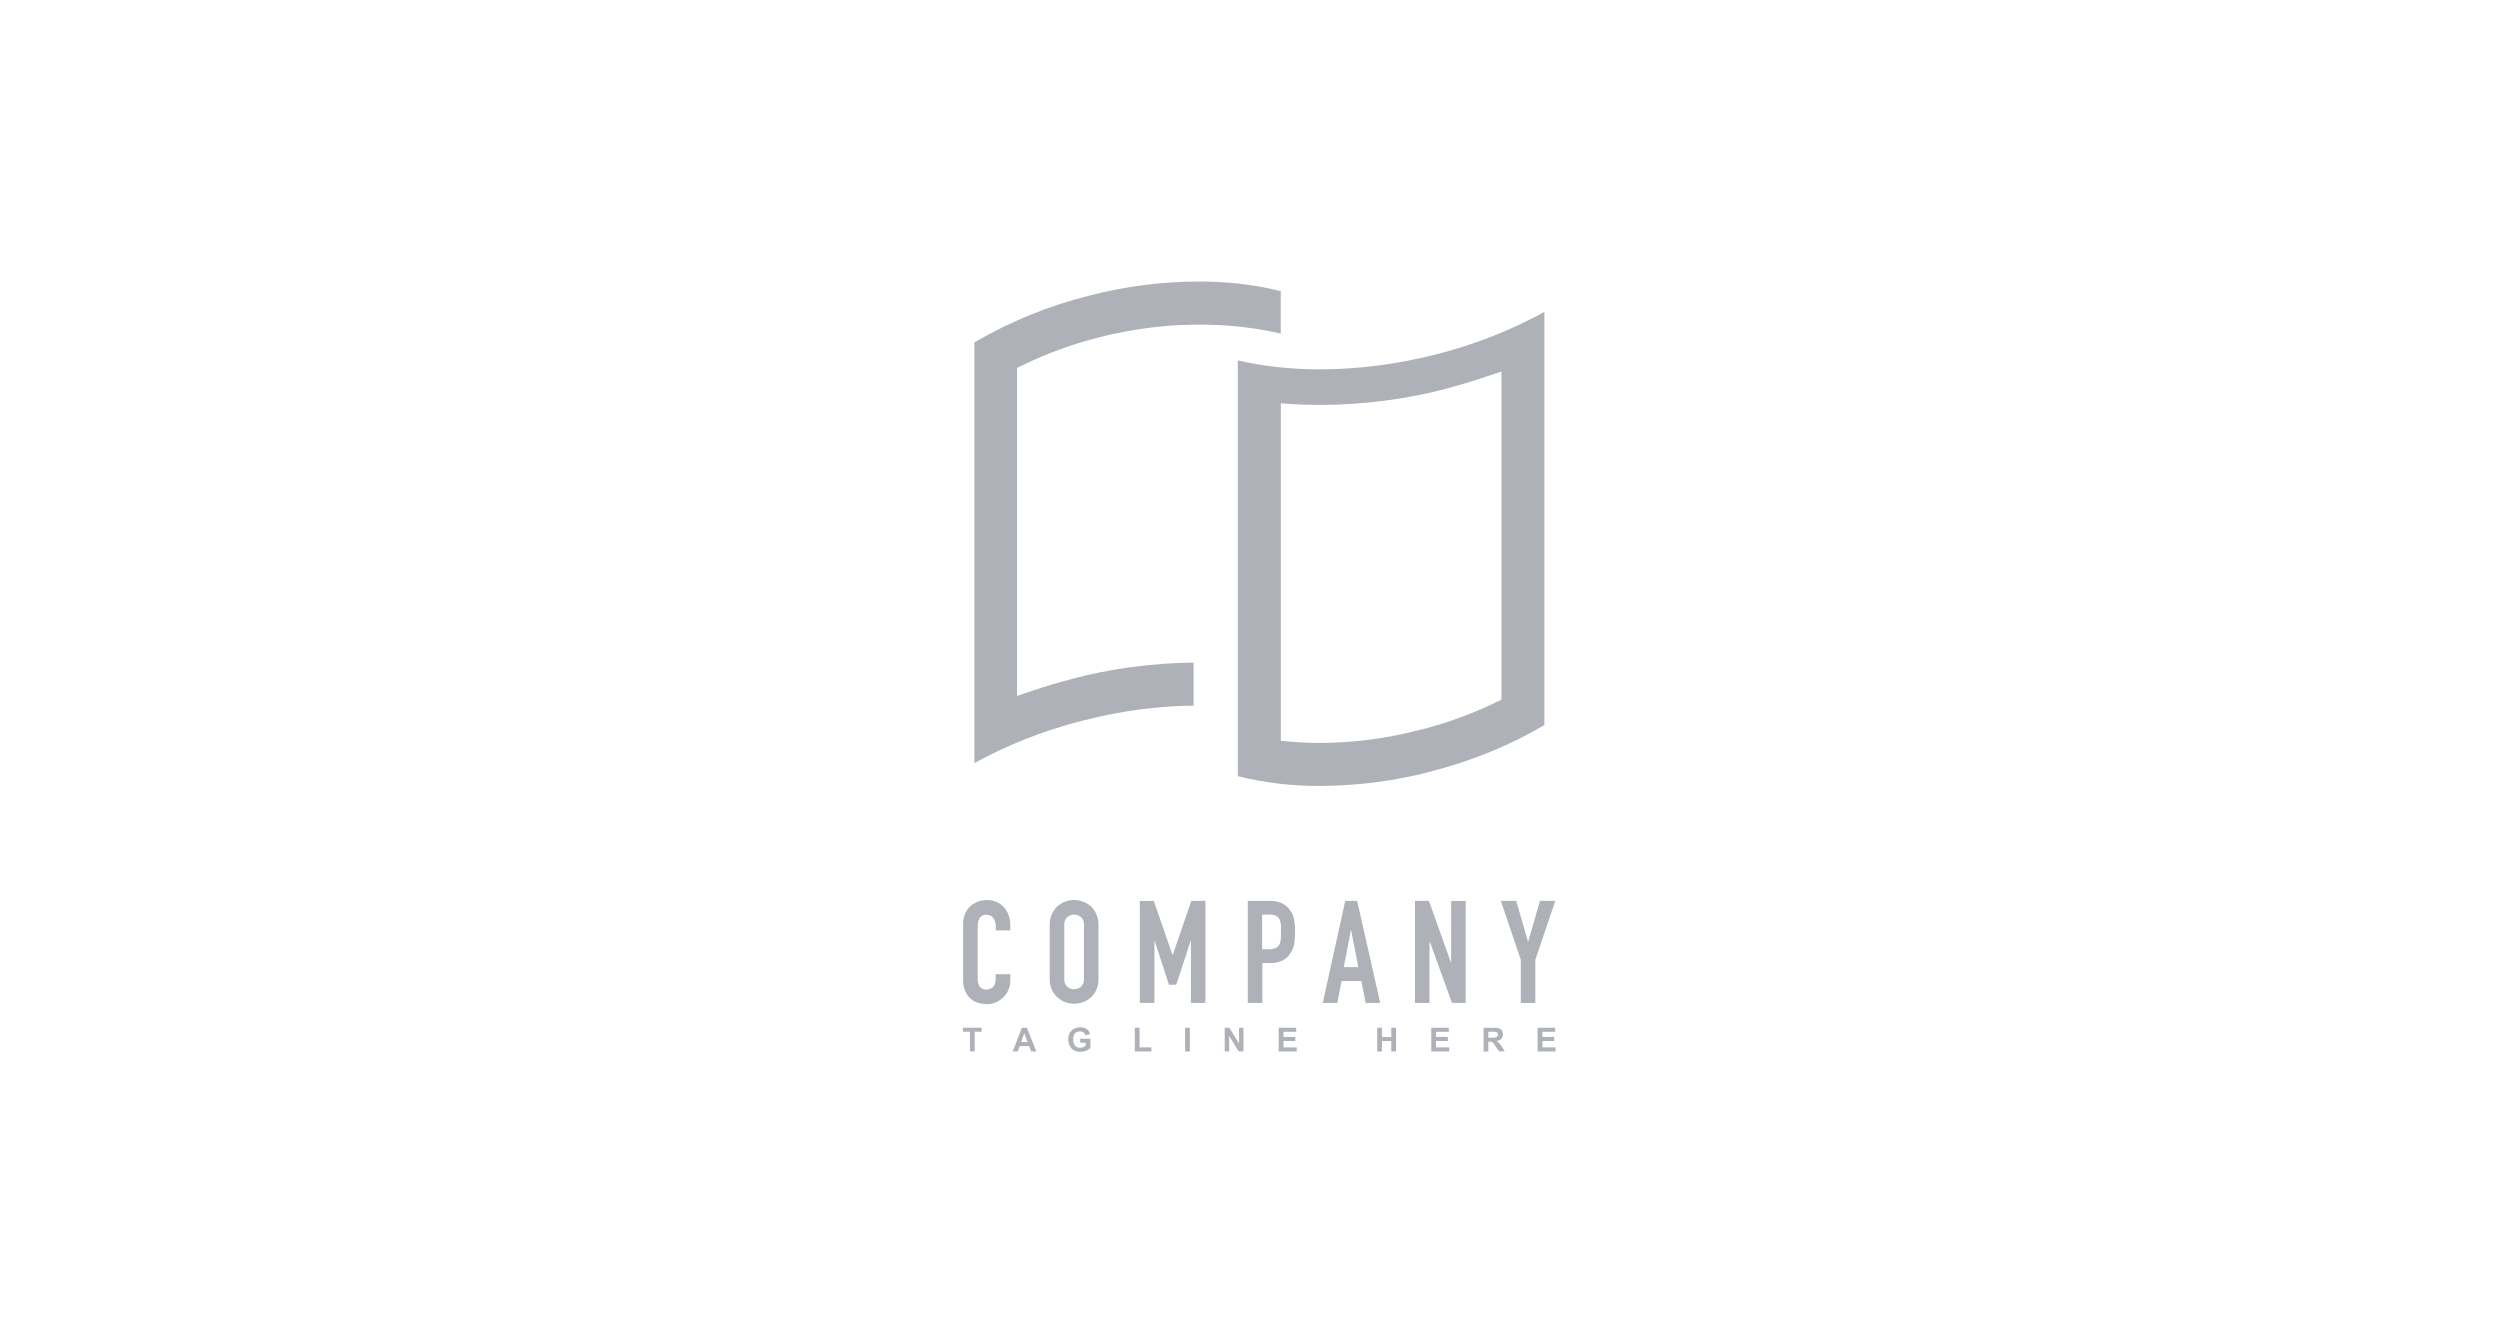
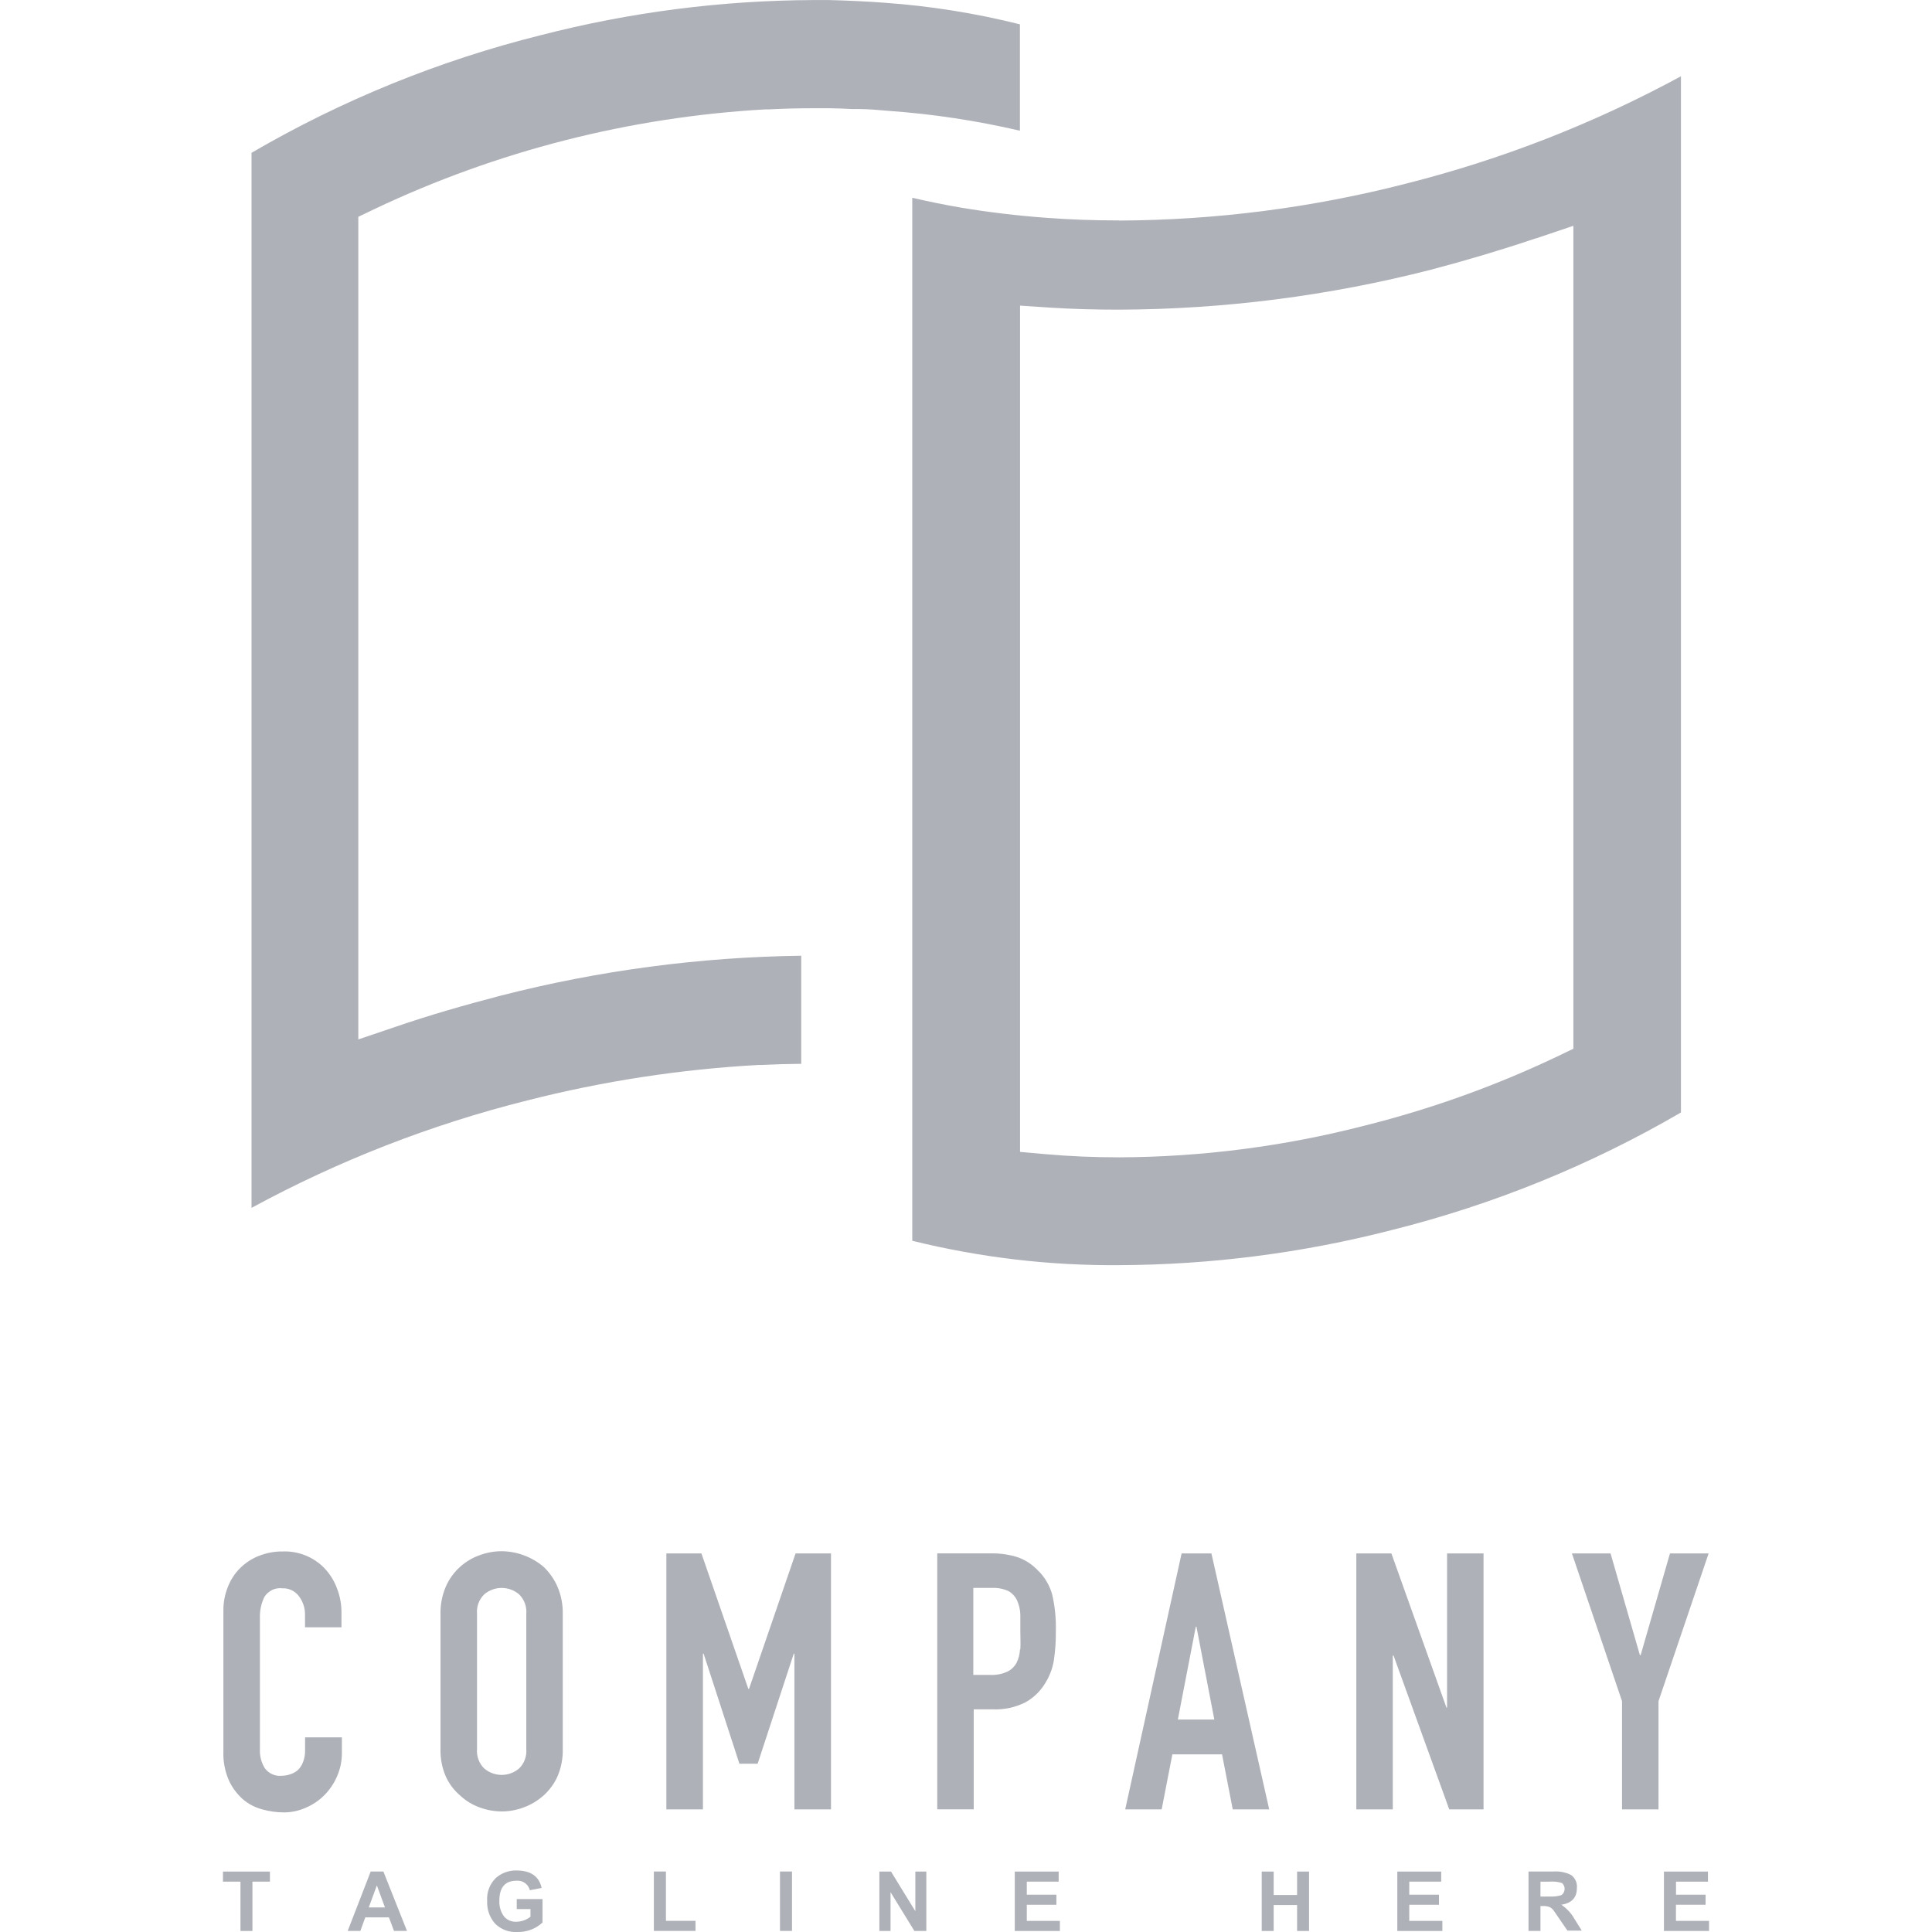
- <svg xmlns="http://www.w3.org/2000/svg" version="1.1" width="60" height="32" viewBox="0 0 60 32">
-   <path fill="#afb1b8" d="M29.147 7.799h0.049c0.090 0 0.187 0.009 0.283 0.017 0.424 0.030 0.845 0.093 1.259 0.19v-1.018c-0.427-0.107-0.861-0.176-1.3-0.207-0.147-0.012-0.329-0.021-0.513-0.025l-0.012-0h-0.152c-0.88 0.004-1.756 0.116-2.609 0.336-0.971 0.242-1.902 0.621-2.767 1.126v10.097c0.758-0.421 1.636-0.773 2.56-1.011l0.078-0.017c0.649-0.173 1.406-0.294 2.184-0.339l0.030-0.001h0.030c0.125-0.006 0.25-0.010 0.379-0.011v-1.035c-1.028 0.014-2.018 0.152-2.963 0.402l0.085-0.019c-0.348 0.091-0.684 0.188-1 0.297l-0.36 0.122v-7.873l0.154-0.074c1.092-0.531 2.366-0.874 3.712-0.953l0.027-0.001c0.005-0 0.010-0.001 0.016-0.001s0.011 0 0.017 0.001l-0.001-0c0.143-0.007 0.287-0.011 0.428-0.011h0.162c0.075 0.002 0.149 0.004 0.224 0.008z" />
-   <path fill="#afb1b8" d="M31.684 8.865c-0.003 0-0.006 0-0.009 0-0.529 0-1.047-0.044-1.551-0.13l0.054 0.008c-0.21-0.036-0.369-0.069-0.526-0.106l0.056 0.011v9.981c0.647 0.16 1.312 0.238 1.979 0.233 0.929-0.004 1.827-0.126 2.683-0.352l-0.074 0.017c1.050-0.266 1.971-0.652 2.818-1.153l-0.049 0.027v-9.916c-0.758 0.421-1.635 0.773-2.559 1.011l-0.078 0.017c-0.896 0.23-1.817 0.348-2.742 0.352zM35.675 9.037l0.36-0.121v7.875l-0.154 0.074c-0.522 0.256-1.134 0.482-1.771 0.646l-0.069 0.015c-0.769 0.199-1.559 0.301-2.354 0.305-0.238 0-0.473-0.010-0.701-0.030l-0.246-0.022v-8.099l0.287 0.019c0.19 0.013 0.411 0.020 0.634 0.020 0.009 0 0.018 0 0.026-0h-0.001c1.064-0.004 2.093-0.143 3.074-0.402l-0.085 0.019c0.336-0.089 0.669-0.188 1-0.299zM24.084 21.764c-0.097-0.1-0.232-0.162-0.382-0.162-0.007 0-0.013 0-0.020 0l0.001-0c-0.002-0-0.005-0-0.008-0-0.080 0-0.157 0.016-0.227 0.045l0.004-0.001c-0.137 0.055-0.243 0.162-0.295 0.296l-0.001 0.004c-0.028 0.071-0.042 0.147-0.041 0.223v1.349c-0.004 0.095 0.015 0.189 0.053 0.277 0.032 0.069 0.078 0.131 0.135 0.181 0.054 0.045 0.117 0.078 0.185 0.096 0.066 0.018 0.134 0.028 0.202 0.028 0.075 0.001 0.149-0.015 0.218-0.047 0.203-0.090 0.341-0.289 0.341-0.521v0-0.151h-0.353v0.12c0 0.002 0 0.005 0 0.007 0 0.041-0.008 0.079-0.022 0.115l0.001-0.002c-0.012 0.030-0.029 0.055-0.051 0.076l-0 0c-0.040 0.031-0.092 0.051-0.147 0.052h-0c-0.006 0.001-0.013 0.001-0.021 0.001-0.059 0-0.112-0.029-0.144-0.073l-0-0c-0.030-0.048-0.047-0.105-0.047-0.167 0-0.005 0-0.009 0-0.014l-0 0.001v-1.258c-0.002-0.070 0.013-0.139 0.043-0.202 0.033-0.050 0.088-0.083 0.152-0.083 0.007 0 0.015 0 0.022 0.001l-0.001-0c0.002-0 0.004-0 0.007-0 0.062 0 0.116 0.030 0.15 0.076l0 0c0.037 0.048 0.059 0.108 0.059 0.174 0 0.002-0 0.005-0 0.007v-0 0.117h0.349v-0.138c0-0.002 0-0.004 0-0.006 0-0.083-0.016-0.162-0.045-0.234l0.002 0.004c-0.028-0.074-0.068-0.137-0.118-0.19l0 0zM26.179 21.749c-0.108-0.091-0.248-0.148-0.401-0.149h-0c-0.072 0-0.143 0.013-0.21 0.038-0.146 0.052-0.26 0.159-0.322 0.296l-0.001 0.003c-0.036 0.082-0.053 0.171-0.052 0.261v1.294c-0.002 0.091 0.015 0.181 0.052 0.265 0.032 0.069 0.078 0.131 0.137 0.181 0.054 0.050 0.117 0.089 0.186 0.114 0.068 0.025 0.139 0.038 0.21 0.038 0.154-0 0.295-0.058 0.402-0.152l-0.001 0.001c0.056-0.050 0.101-0.112 0.133-0.181 0.036-0.084 0.054-0.174 0.051-0.265v-1.294c0-0.004 0-0.008 0-0.012 0-0.090-0.019-0.176-0.053-0.253l0.002 0.004c-0.033-0.074-0.078-0.137-0.133-0.189l-0-0zM26.015 23.493c0.001 0.006 0.001 0.013 0.001 0.020 0 0.066-0.027 0.125-0.071 0.167l-0 0c-0.045 0.038-0.103 0.061-0.166 0.061s-0.122-0.023-0.166-0.061l0 0c-0.044-0.042-0.071-0.101-0.071-0.167 0-0.007 0-0.014 0.001-0.021l-0 0.001v-1.294c-0.001-0.006-0.001-0.013-0.001-0.020 0-0.066 0.027-0.125 0.071-0.167l0-0c0.045-0.038 0.103-0.061 0.166-0.061s0.122 0.023 0.166 0.061l-0-0c0.044 0.042 0.071 0.101 0.071 0.167 0 0.007-0 0.014-0.001 0.021l0-0.001v1.294zM28.93 24.071v-2.45h-0.339l-0.445 1.297h-0.006l-0.449-1.296h-0.335v2.449h0.35v-1.49h0.006l0.343 1.053h0.175l0.346-1.053h0.006v1.49h0.35zM30.918 21.793c-0.054-0.060-0.122-0.107-0.198-0.134-0.072-0.024-0.154-0.038-0.24-0.038-0.005 0-0.009 0-0.014 0h-0.519v2.45h0.349v-0.957h0.18c0.109 0.005 0.217-0.018 0.315-0.067 0.080-0.045 0.145-0.109 0.19-0.185l0.001-0.002c0.040-0.065 0.068-0.138 0.080-0.213 0.012-0.077 0.019-0.166 0.019-0.256 0-0.008-0-0.015-0-0.023v0.001c0.004-0.117-0.008-0.235-0.034-0.35-0.025-0.088-0.069-0.164-0.129-0.225l0 0zM30.738 22.54c-0.002 0.047-0.013 0.090-0.033 0.129l0.001-0.002c-0.020 0.038-0.051 0.067-0.089 0.085l-0.001 0c-0.043 0.020-0.093 0.031-0.147 0.031-0.006 0-0.013-0-0.019-0l0.001 0h-0.159v-0.833h0.18c0.005-0 0.011-0 0.017-0 0.051 0 0.099 0.011 0.143 0.032l-0.002-0.001c0.036 0.021 0.064 0.052 0.081 0.089l0 0.001c0.019 0.043 0.029 0.090 0.031 0.137v0.163c0 0.057 0.004 0.116 0 0.168h-0.004zM32.572 21.621h-0.286l-0.54 2.45h0.349l0.102-0.526h0.476l0.103 0.526h0.349l-0.553-2.45zM32.25 23.211l0.172-0.888h0.006l0.171 0.888h-0.349zM34.827 23.097h-0.006l-0.527-1.476h-0.335v2.45h0.349v-1.473h0.007l0.533 1.473h0.329v-2.449h-0.349v1.476zM36.959 21.621l-0.281 0.974h-0.007l-0.281-0.974h-0.37l0.479 1.414v1.035h0.349v-1.035l0.479-1.414h-0.369zM23.111 24.762h0.168v0.472h0.114v-0.472h0.167v-0.097h-0.449v0.097zM24.525 24.666l-0.22 0.569h0.121l0.047-0.129h0.227l0.048 0.129h0.124l-0.226-0.569h-0.121zM24.507 25.009l0.077-0.211 0.077 0.211h-0.155zM25.923 25.025h0.132v0.073c-0.037 0.030-0.084 0.048-0.135 0.048h-0c-0.002 0-0.005 0-0.008 0-0.046 0-0.086-0.021-0.113-0.054l-0-0c-0.026-0.038-0.042-0.085-0.042-0.136 0-0.005 0-0.009 0-0.013l-0 0.001c0-0.127 0.055-0.19 0.164-0.19 0.004-0 0.008-0.001 0.012-0.001 0.056 0 0.103 0.038 0.116 0.090l0 0.001 0.112-0.022c-0.024-0.111-0.104-0.167-0.241-0.167-0.002-0-0.005-0-0.008-0-0.073 0-0.14 0.028-0.191 0.073l0-0c-0.051 0.050-0.083 0.12-0.083 0.197 0 0.007 0 0.015 0.001 0.022l-0-0.001c-0 0.004-0 0.009-0 0.013 0 0.076 0.028 0.146 0.074 0.201l-0-0c0.050 0.052 0.12 0.084 0.198 0.084 0.006 0 0.012-0 0.019-0.001l-0.001 0c0.003 0 0.006 0 0.010 0 0.089 0 0.171-0.034 0.232-0.091l-0 0v-0.224h-0.246v0.096zM27.35 24.666h-0.115v0.569h0.398v-0.097h-0.283v-0.472zM28.557 24.666h-0.115v0.569h0.115v-0.569zM29.737 25.045l-0.233-0.38h-0.111v0.569h0.107v-0.372l0.229 0.372h0.114v-0.569h-0.106v0.38zM30.804 24.984h0.283v-0.097h-0.283v-0.124h0.305v-0.097h-0.42v0.569h0.432v-0.097h-0.316v-0.154zM33.391 24.89h-0.224v-0.224h-0.114v0.569h0.114v-0.249h0.224v0.249h0.114v-0.569h-0.114v0.224zM34.464 24.984h0.284v-0.097h-0.284v-0.124h0.306v-0.097h-0.42v0.569h0.431v-0.097h-0.316v-0.154zM35.919 24.984c0.099-0.016 0.149-0.068 0.149-0.158 0.001-0.005 0.001-0.011 0.001-0.016 0-0.045-0.022-0.085-0.056-0.11l-0-0c-0.042-0.022-0.092-0.034-0.144-0.034-0.008 0-0.016 0-0.023 0.001l0.001-0h-0.241v0.569h0.114v-0.238h0.022c0.003-0 0.006-0 0.009-0 0.022 0 0.044 0.005 0.063 0.013l-0.001-0c0.017 0.010 0.031 0.025 0.041 0.042l0.124 0.181h0.137l-0.069-0.111c-0.031-0.056-0.074-0.101-0.124-0.136l-0.001-0.001zM35.804 24.905h-0.084v-0.143h0.090c0.007-0.001 0.016-0.001 0.024-0.001 0.033 0 0.064 0.005 0.094 0.015l-0.002-0.001c0.015 0.014 0.025 0.034 0.025 0.056 0 0.013-0.003 0.025-0.009 0.035l0-0c-0.005 0.010-0.013 0.018-0.022 0.025l-0 0c-0.028 0.009-0.061 0.014-0.095 0.014-0.007 0-0.015-0-0.022-0.001l0.001 0zM37.017 24.984h0.283v-0.097h-0.283v-0.124h0.306v-0.097h-0.421v0.569h0.432v-0.097h-0.316v-0.154z" />
+ <svg xmlns="http://www.w3.org/2000/svg" version="1.1" width="32" height="32" viewBox="0 0 32 32">
+   <path fill="#afb1b8" d="M14.14 1.806h0.084c0.156 0 0.324 0.016 0.49 0.030 0.734 0.052 1.463 0.162 2.179 0.329v-1.762c-0.738-0.185-1.491-0.305-2.25-0.358-0.288-0.022-0.595-0.036-0.909-0.044h-0.263c-1.523 0.006-3.039 0.201-4.515 0.582-1.68 0.419-3.293 1.075-4.79 1.948v17.475c1.442-0.783 2.976-1.381 4.566-1.779 1.256-0.32 2.539-0.517 3.833-0.588h0.051c0.216-0.011 0.433-0.017 0.655-0.019v-1.79c-1.681 0.022-3.353 0.244-4.982 0.662-0.602 0.157-1.185 0.325-1.731 0.513l-0.623 0.211v-13.625l0.266-0.128c2.032-0.963 4.229-1.524 6.471-1.651 0.019-0.001 0.037-0.001 0.056 0 0.248-0.013 0.497-0.019 0.741-0.019h0.28c0.129 0.003 0.258 0.006 0.388 0.014z" />
+   <path fill="#afb1b8" d="M18.53 3.651c-0.409 0-0.814-0.014-1.205-0.044-0.467-0.034-0.947-0.091-1.401-0.167-0.277-0.047-0.55-0.103-0.814-0.164v17.275c1.12 0.277 2.271 0.413 3.425 0.404 1.523-0.006 3.039-0.201 4.515-0.581 1.68-0.42 3.294-1.075 4.792-1.948v-17.163c-1.442 0.783-2.975 1.381-4.564 1.781-1.551 0.398-3.145 0.603-4.747 0.609zM25.437 3.95l0.623-0.21v13.63l-0.266 0.128c-1.021 0.486-2.087 0.869-3.184 1.144-1.331 0.344-2.7 0.522-4.074 0.527-0.411 0-0.819-0.017-1.214-0.052l-0.427-0.038v-14.017l0.497 0.033c0.361 0.023 0.735 0.034 1.141 0.034 1.745-0.006 3.482-0.229 5.173-0.663 0.581-0.153 1.158-0.325 1.731-0.518z" />
+   <path fill="#afb1b8" d="M5.377 25.977c-0.090-0.093-0.197-0.166-0.317-0.214s-0.247-0.071-0.376-0.066c-0.137-0.002-0.273 0.024-0.4 0.075-0.117 0.046-0.222 0.116-0.311 0.205s-0.156 0.196-0.201 0.313c-0.049 0.123-0.073 0.254-0.072 0.387v2.335c-0.006 0.165 0.026 0.328 0.092 0.479 0.055 0.12 0.135 0.226 0.234 0.313 0.093 0.079 0.203 0.135 0.321 0.166 0.114 0.032 0.231 0.048 0.349 0.049 0.13 0.001 0.259-0.027 0.377-0.081 0.117-0.051 0.222-0.124 0.311-0.216 0.087-0.091 0.156-0.197 0.204-0.313 0.050-0.118 0.075-0.244 0.075-0.372v-0.261h-0.61v0.208c0.002 0.071-0.010 0.142-0.036 0.208-0.020 0.050-0.050 0.095-0.089 0.131-0.038 0.031-0.081 0.053-0.128 0.067-0.041 0.014-0.084 0.021-0.128 0.022-0.054 0.006-0.11-0.002-0.16-0.024s-0.094-0.057-0.126-0.101c-0.058-0.094-0.086-0.203-0.081-0.313v-2.177c-0.004-0.121 0.022-0.241 0.075-0.349 0.032-0.049 0.077-0.089 0.129-0.114s0.112-0.034 0.17-0.027c0.053-0.002 0.105 0.009 0.152 0.032s0.089 0.057 0.12 0.099c0.068 0.090 0.104 0.2 0.101 0.313v0.202h0.604v-0.238c0.001-0.14-0.024-0.278-0.075-0.408-0.045-0.122-0.114-0.234-0.204-0.329z" />
+   <path fill="#afb1b8" d="M9.002 25.95c-0.195-0.164-0.44-0.255-0.694-0.257-0.124 0-0.248 0.023-0.364 0.066-0.119 0.042-0.228 0.107-0.322 0.191-0.101 0.091-0.182 0.202-0.237 0.327-0.061 0.143-0.092 0.297-0.089 0.452v2.239c-0.004 0.158 0.026 0.314 0.089 0.459 0.055 0.12 0.136 0.227 0.237 0.313 0.093 0.087 0.203 0.154 0.322 0.197 0.117 0.043 0.24 0.065 0.364 0.066s0.248-0.023 0.364-0.066c0.121-0.044 0.233-0.111 0.33-0.197 0.097-0.087 0.176-0.194 0.23-0.313 0.063-0.145 0.093-0.301 0.089-0.459v-2.239c0.003-0.155-0.027-0.31-0.089-0.452-0.054-0.123-0.133-0.235-0.23-0.327zM8.717 28.969c0.005 0.060-0.003 0.12-0.024 0.176s-0.054 0.107-0.097 0.148c-0.081 0.068-0.182 0.105-0.287 0.105s-0.207-0.037-0.287-0.105c-0.043-0.041-0.076-0.092-0.097-0.148s-0.029-0.116-0.024-0.176v-2.239c-0.005-0.060 0.003-0.12 0.024-0.176s0.054-0.107 0.097-0.148c0.081-0.068 0.182-0.105 0.287-0.105s0.207 0.037 0.287 0.105c0.043 0.041 0.076 0.092 0.097 0.148s0.029 0.116 0.024 0.176v2.239z" />
+   <path fill="#afb1b8" d="M13.764 29.969v-4.239h-0.587l-0.771 2.244h-0.011l-0.777-2.244h-0.581v4.239h0.606v-2.579h0.011l0.593 1.823h0.302l0.598-1.823h0.011v2.579h0.606z" />
+   <path fill="#afb1b8" d="M17.205 26.027c-0.093-0.105-0.211-0.184-0.342-0.232-0.142-0.046-0.29-0.068-0.439-0.066h-0.9v4.239h0.604v-1.656h0.311c0.188 0.009 0.376-0.031 0.545-0.116 0.137-0.076 0.252-0.188 0.332-0.324 0.070-0.113 0.117-0.238 0.139-0.369 0.024-0.16 0.035-0.321 0.033-0.482 0.006-0.204-0.014-0.407-0.059-0.606-0.040-0.147-0.117-0.281-0.223-0.39zM16.894 27.319c-0.003 0.077-0.022 0.152-0.056 0.221-0.035 0.065-0.089 0.117-0.156 0.149-0.089 0.040-0.187 0.058-0.285 0.053h-0.276v-1.441h0.311c0.094-0.005 0.187 0.014 0.273 0.053 0.062 0.036 0.112 0.091 0.142 0.157 0.033 0.074 0.051 0.155 0.053 0.236 0 0.089 0 0.183 0 0.282s0.006 0.2 0 0.291h-0.006z" />
+   <path fill="#afb1b8" d="M20.066 25.73h-0.495l-0.934 4.239h0.604l0.177-0.911h0.823l0.177 0.911h0.604l-0.957-4.239zM19.509 28.481l0.297-1.537h0.011l0.296 1.537h-0.604z" />
+   <path fill="#afb1b8" d="M23.969 28.284h-0.011l-0.912-2.554h-0.581v4.239h0.604v-2.549h0.012l0.923 2.549h0.568v-4.239h-0.604v2.554z" />
+   <path fill="#afb1b8" d="M27.66 25.73l-0.486 1.685h-0.012l-0.486-1.685h-0.64l0.83 2.447v1.792h0.604v-1.792l0.83-2.447h-0.64z" />
+   <path fill="#afb1b8" d="M3.692 31.166h0.291v0.817h0.198v-0.817h0.29v-0.167h-0.778v0.167z" />
+   <path fill="#afb1b8" d="M6.14 30.998l-0.381 0.984h0.21l0.081-0.224h0.392l0.084 0.224h0.215l-0.391-0.984h-0.21zM6.108 31.593l0.134-0.365 0.134 0.365h-0.268z" />
+   <path fill="#afb1b8" d="M8.559 31.62h0.227v0.127c-0.066 0.053-0.149 0.082-0.233 0.083-0.040 0.002-0.079-0.005-0.116-0.021s-0.068-0.041-0.093-0.072c-0.052-0.075-0.078-0.165-0.073-0.257 0-0.219 0.095-0.329 0.283-0.329 0.050-0.005 0.099 0.008 0.14 0.037s0.070 0.071 0.082 0.12l0.195-0.038c-0.042-0.192-0.181-0.289-0.417-0.289-0.127-0.003-0.25 0.042-0.344 0.127-0.050 0.049-0.088 0.108-0.112 0.174s-0.034 0.135-0.029 0.205c-0.006 0.135 0.039 0.267 0.126 0.369 0.048 0.050 0.107 0.088 0.171 0.113s0.134 0.035 0.203 0.031c0.154 0.004 0.304-0.052 0.417-0.157v-0.388h-0.427v0.166z" />
+   <path fill="#afb1b8" d="M11.029 30.998h-0.199v0.984h0.69v-0.167h-0.49v-0.817z" />
+   <path fill="#afb1b8" d="M13.118 30.998h-0.199v0.984h0.199v-0.984z" />
+   <path fill="#afb1b8" d="M15.161 31.656l-0.403-0.657h-0.193v0.984h0.185v-0.643l0.395 0.643h0.198v-0.984h-0.182v0.657z" />
+   <path fill="#afb1b8" d="M17.007 31.549h0.49v-0.167h-0.49v-0.216h0.528v-0.167h-0.727v0.984h0.747v-0.167h-0.548v-0.266z" />
+   <path fill="#afb1b8" d="M21.484 31.387h-0.388v-0.388h-0.198v0.984h0.198v-0.43h0.388v0.43h0.198v-0.984h-0.198v0.388z" />
+   <path fill="#afb1b8" d="M23.342 31.549h0.492v-0.167h-0.492v-0.216h0.529v-0.167h-0.727v0.984h0.746v-0.167h-0.548v-0.266z" />
+   <path fill="#afb1b8" d="M25.86 31.549c0.171-0.027 0.258-0.117 0.258-0.274 0.005-0.042-0.001-0.084-0.018-0.123s-0.044-0.072-0.078-0.096c-0.089-0.045-0.189-0.065-0.288-0.058h-0.417v0.984h0.198v-0.412h0.039c0.042-0.003 0.084 0.005 0.123 0.022 0.029 0.018 0.053 0.043 0.070 0.072l0.215 0.313h0.237l-0.12-0.192c-0.053-0.095-0.128-0.176-0.218-0.236zM25.661 31.413h-0.146v-0.247h0.156c0.068-0.005 0.136 0.002 0.201 0.023 0.014 0.013 0.026 0.029 0.033 0.046s0.011 0.037 0.010 0.056c-0.001 0.019-0.006 0.038-0.015 0.055s-0.022 0.032-0.037 0.043c-0.065 0.020-0.133 0.028-0.201 0.023z" />
+   <path fill="#afb1b8" d="M27.76 31.549h0.49v-0.167h-0.49v-0.216h0.529v-0.167h-0.729v0.984h0.747v-0.167h-0.548v-0.266z" />
</svg>
